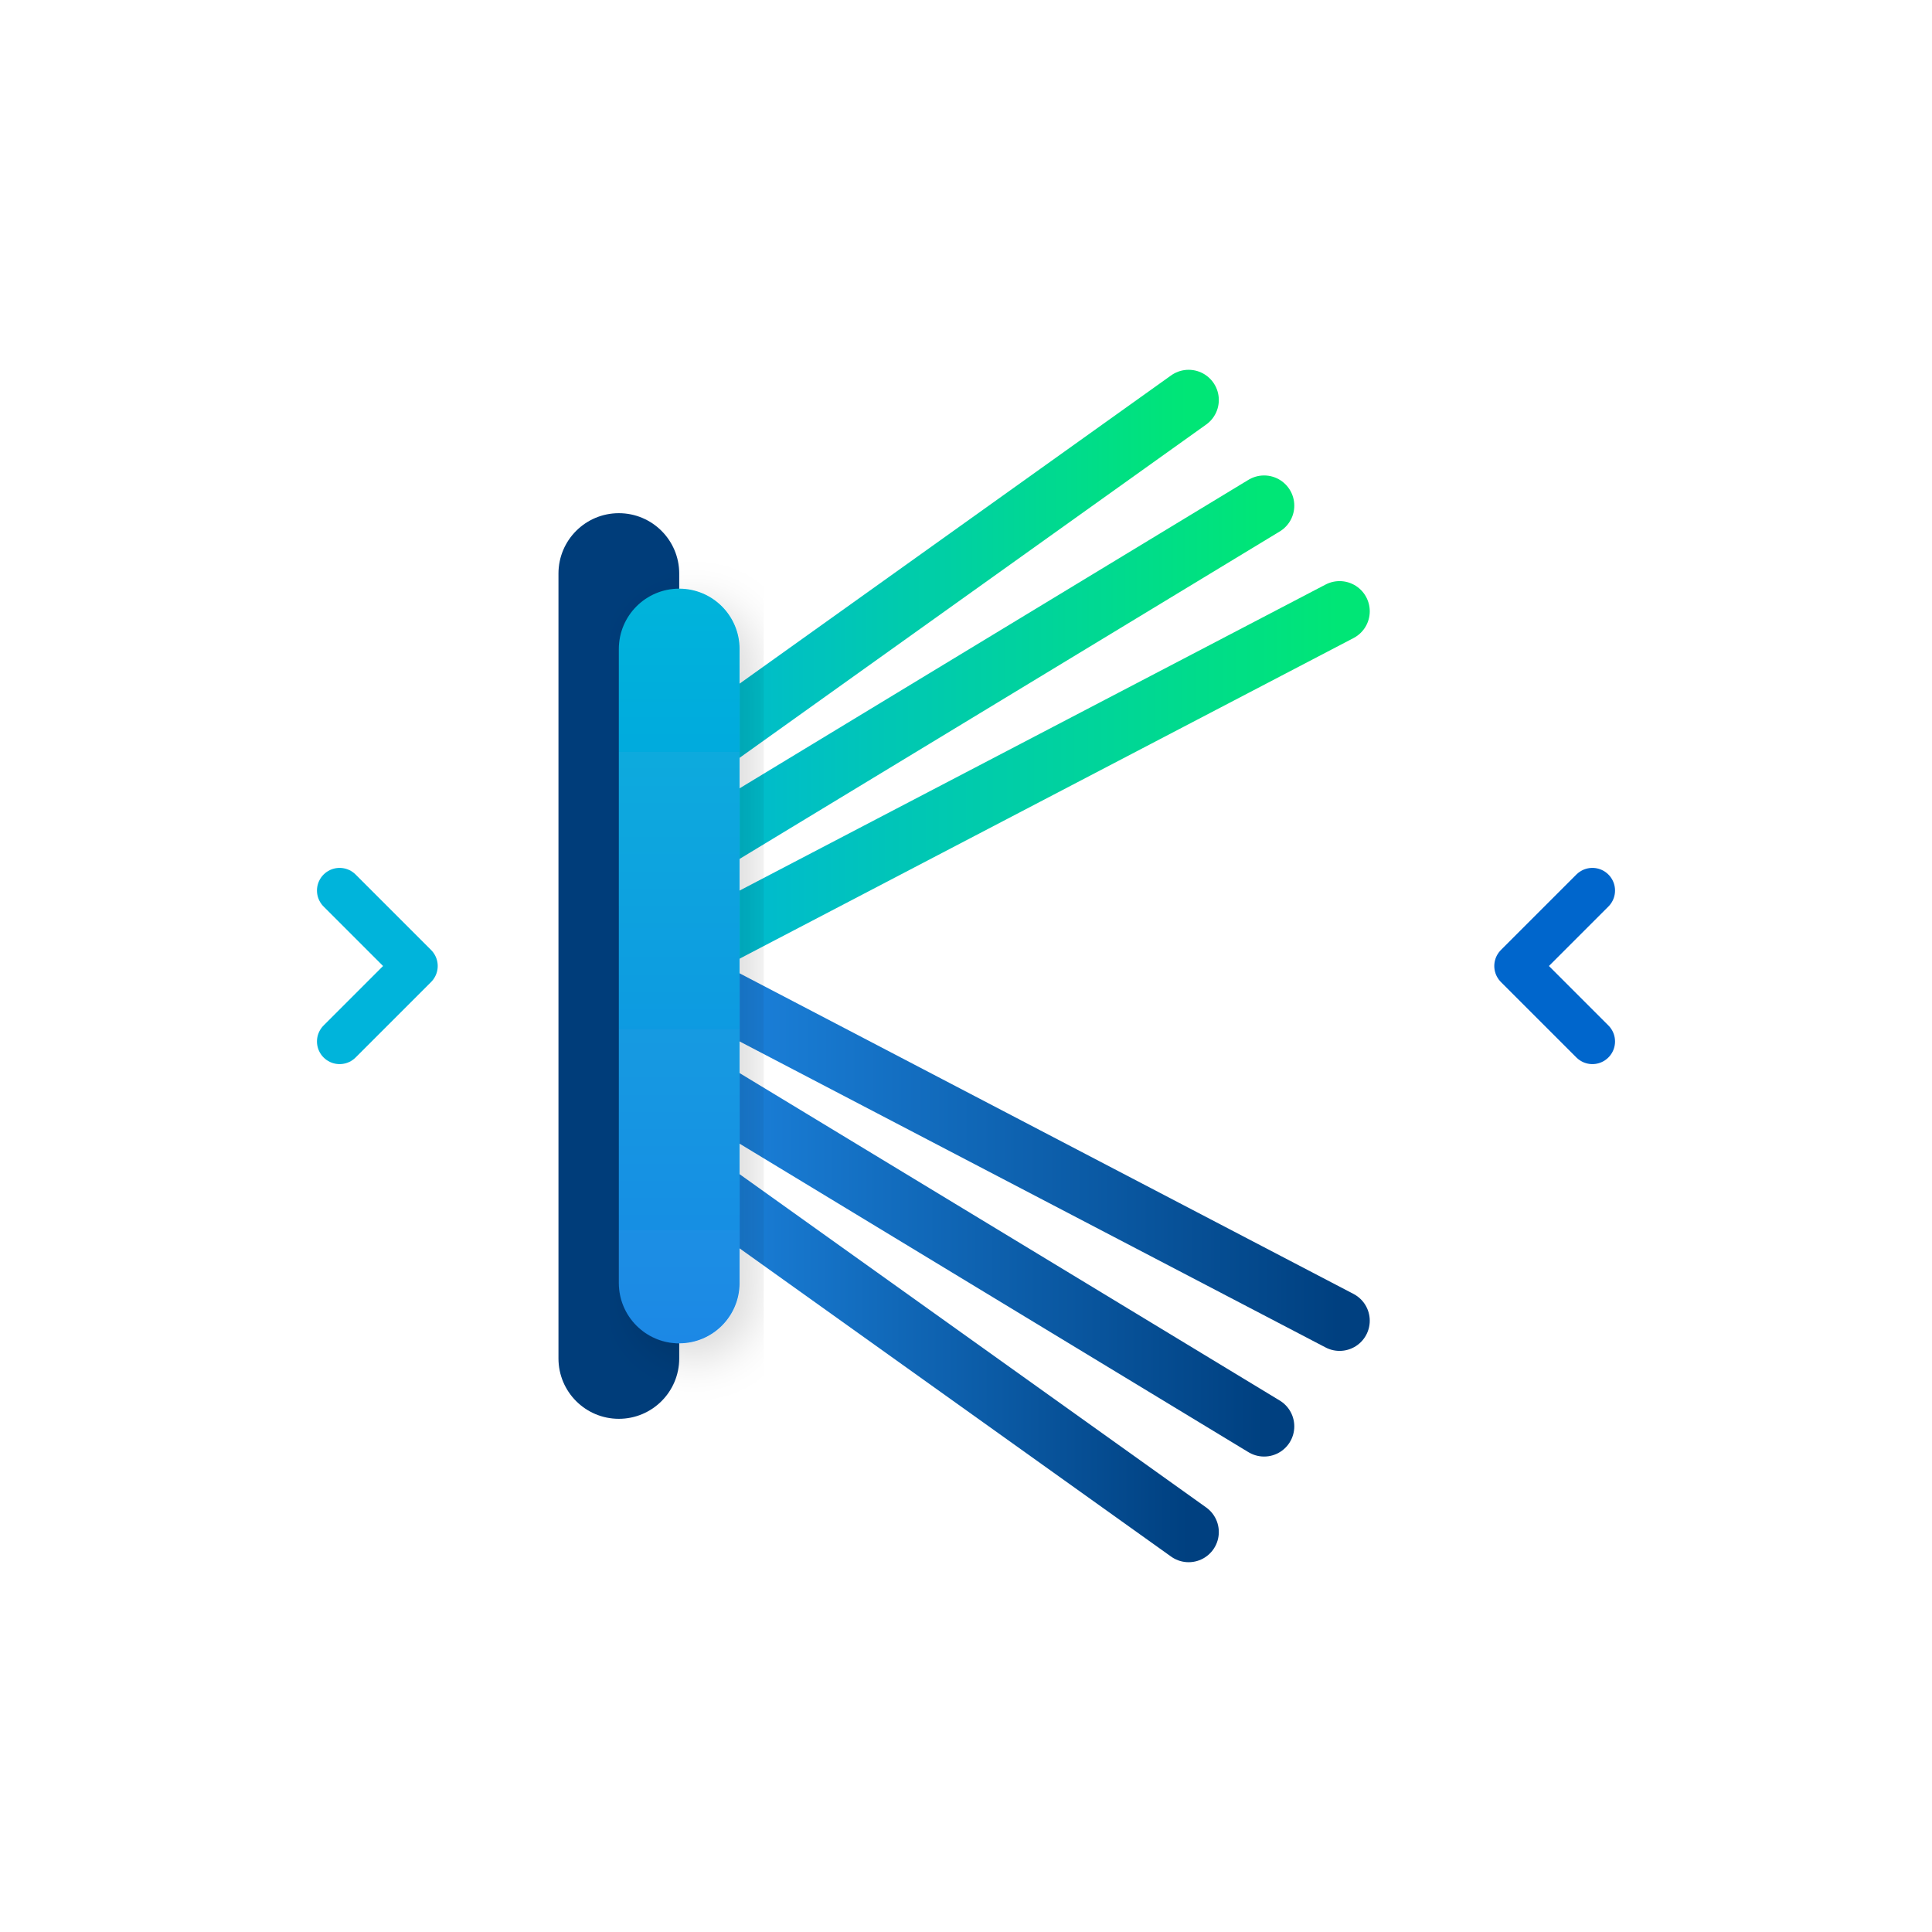
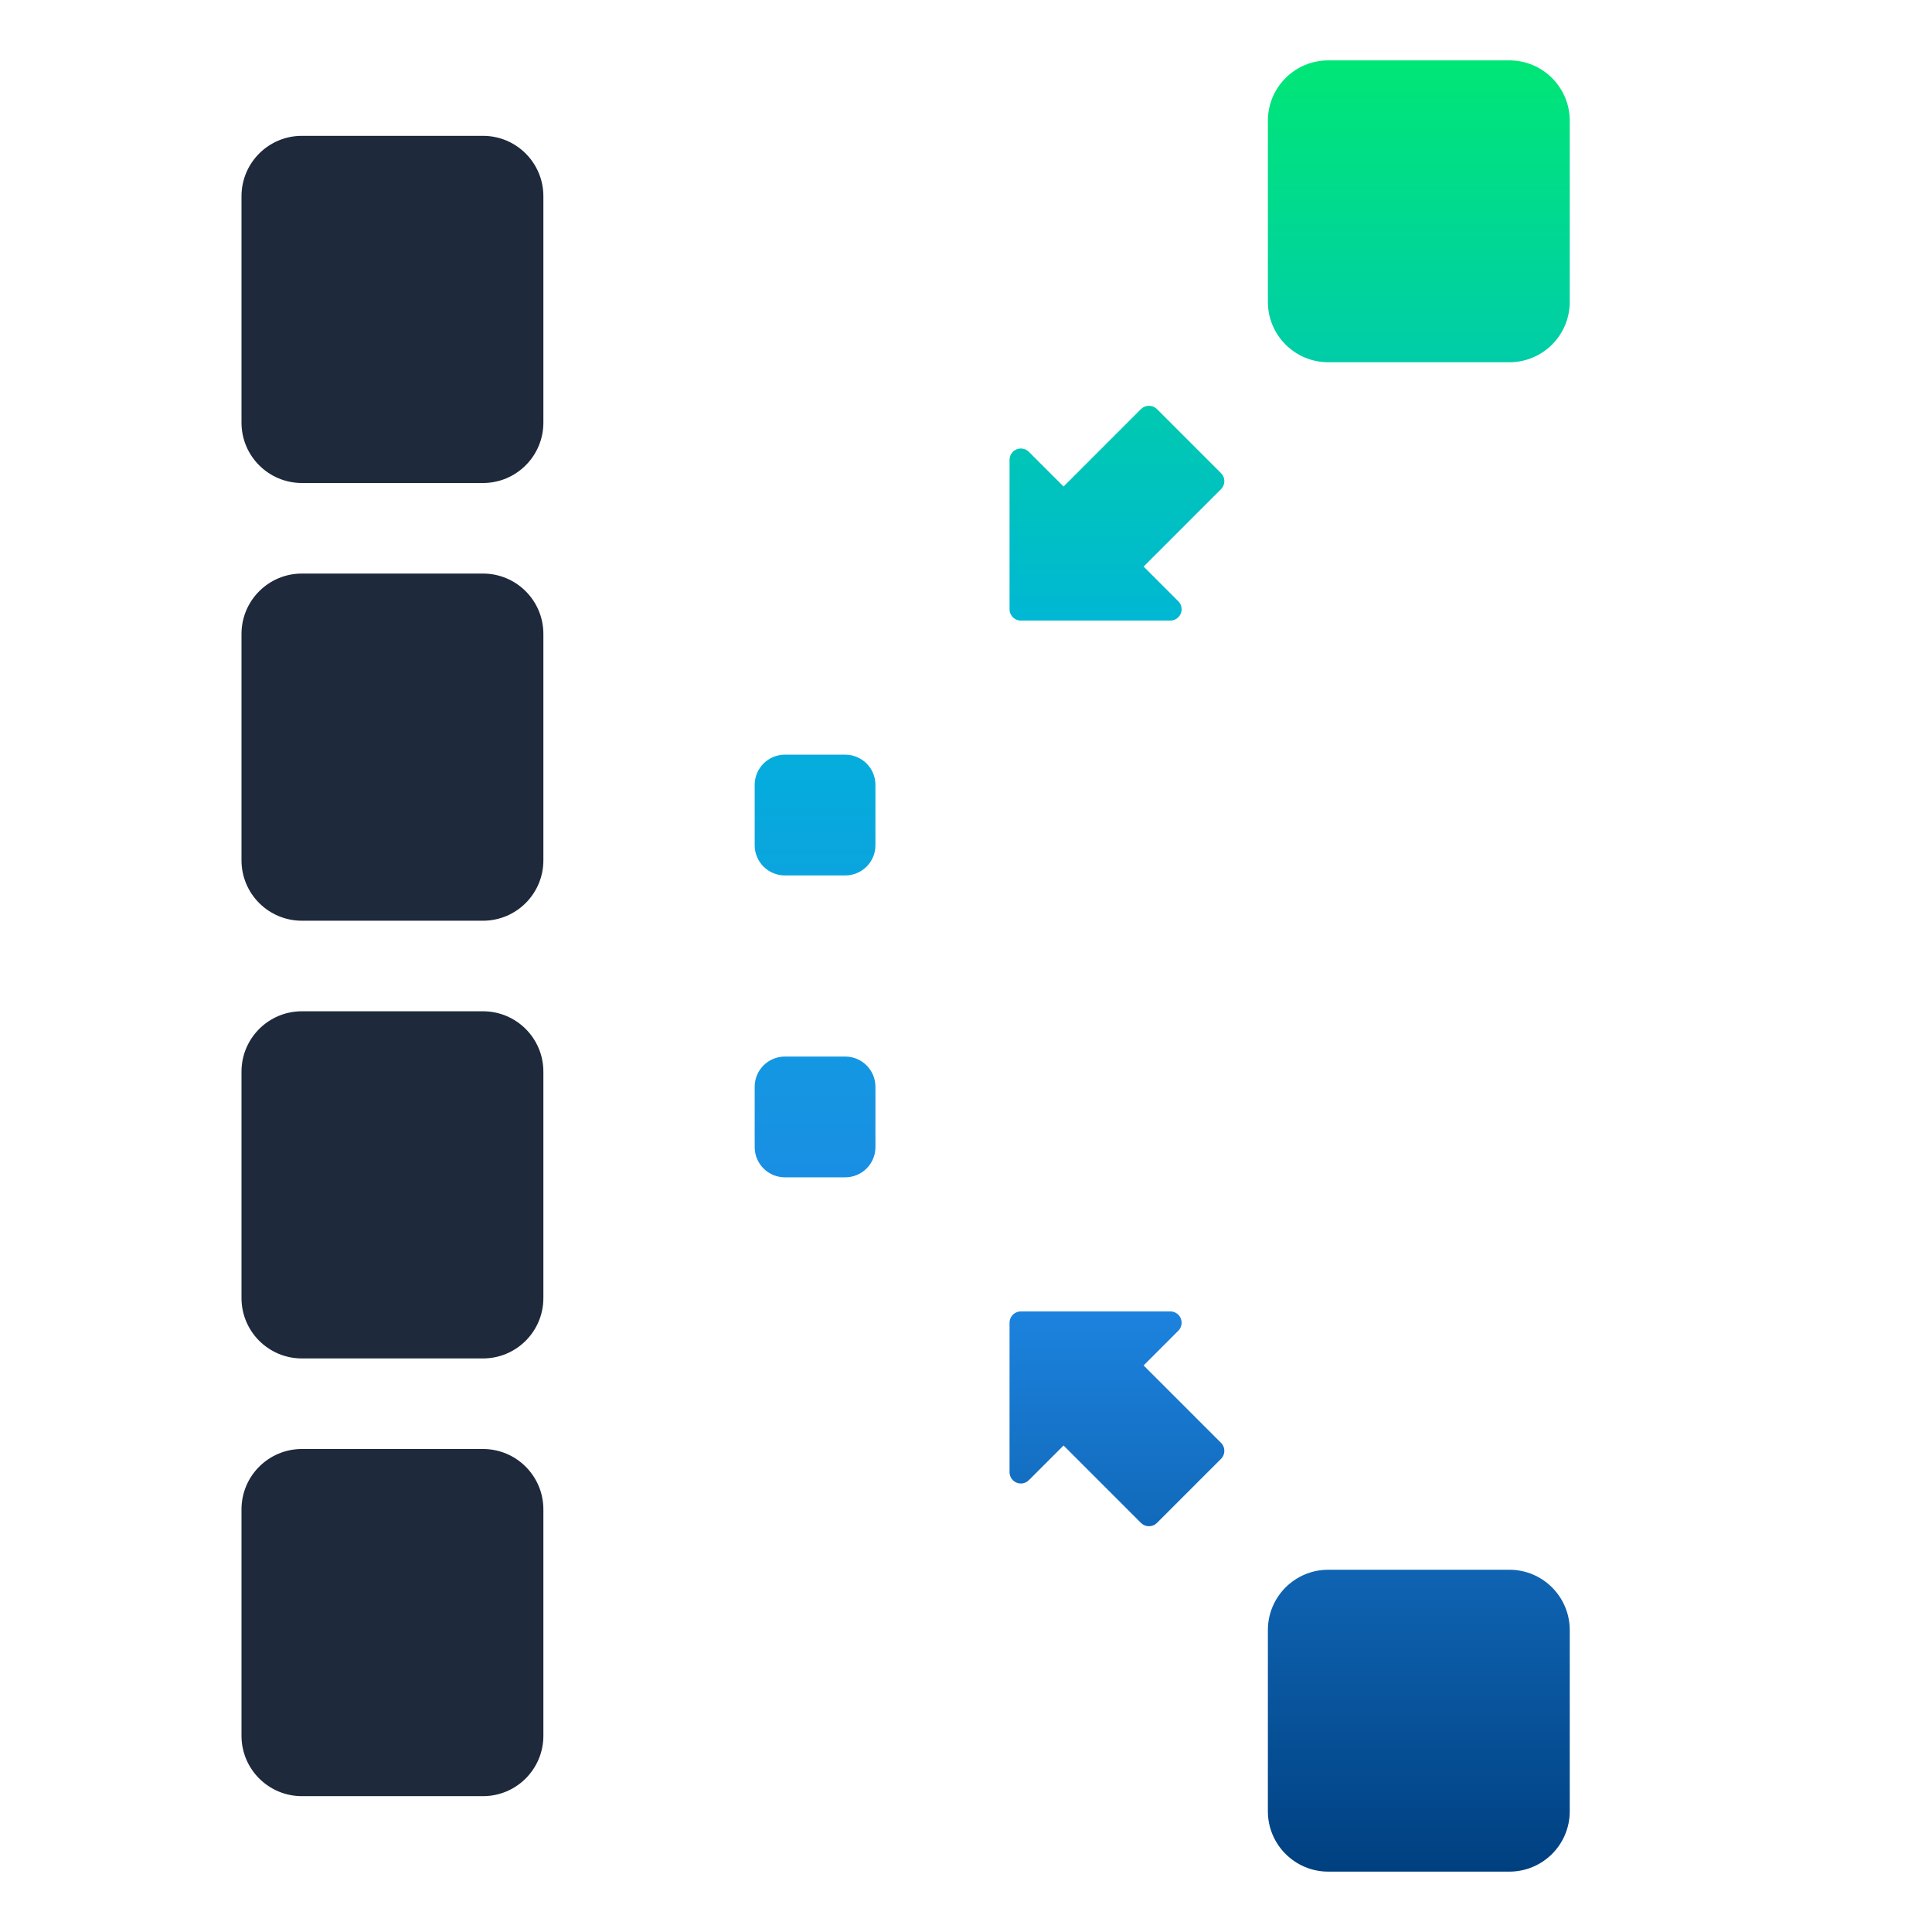
<svg xmlns="http://www.w3.org/2000/svg" viewBox="0 0 512 512" width="100%" height="100%">
  <defs>
-     <linearGradient id="pillarGrad" x1="0%" y1="0%" x2="0%" y2="100%">
-       <stop offset="0%" stop-color="#00B4DB" />
-       <stop offset="100%" stop-color="#1E88E5" />
+     <linearGradient id="flow-gradient" x1="0" y1="16" x2="0" y2="496" gradientUnits="userSpaceOnUse">
+       <stop offset="0%" stop-color="#00E676" />
+       <stop offset="33.33%" stop-color="#00B4DB" />
+       <stop offset="66.66%" stop-color="#1E88E5" />
+       <stop offset="100%" stop-color="#004080" />
    </linearGradient>
-     <linearGradient id="topArmGrad" x1="100%" y1="0%" x2="0%" y2="0%">
-       <stop offset="0%" stop-color="#00E676" />
-       <stop offset="100%" stop-color="#00B4DB" />
-     </linearGradient>
-     <linearGradient id="botArmGrad" x1="100%" y1="0%" x2="0%" y2="0%">
-       <stop offset="0%" stop-color="#004080" />
-       <stop offset="100%" stop-color="#1E88E5" />
-     </linearGradient>
-     <filter id="shadow" x="-20%" y="-20%" width="140%" height="140%">
-       <feDropShadow dx="4" dy="4" stdDeviation="6" flood-color="#000000" flood-opacity="0.15" />
-     </filter>
+     <style>
+             .core {
+             fill: #1E293B;
+             }
+         </style>
  </defs>
-   <g id="kflate-icon" transform="translate(0, 66)">
-     <rect x="148" y="70" width="32" height="240" rx="16" fill="#003D7A" />
-     <g stroke-width="16" stroke-linecap="round">
-       <g stroke="url(#topArmGrad)">
-         <line x1="315" y1="40" x2="175" y2="140" />
-         <line x1="335" y1="68" x2="175" y2="165" />
-         <line x1="355" y1="96" x2="175" y2="190" />
+   <g id="kflate-logo">
+     <g id="compressed-core-stem">
+       <rect id="stem-block-1" x="64" y="36" width="80" height="92" rx="16" class="core" />
+       <rect id="stem-block-2" x="64" y="152" width="80" height="92" rx="16" class="core" />
+       <rect id="stem-block-3" x="64" y="268" width="80" height="92" rx="16" class="core" />
+       <rect id="stem-block-4" x="64" y="384" width="80" height="92" rx="16" class="core" />
+     </g>
+     <g id="uncompressed-input-flow" fill="url(#flow-gradient)">
+       <g id="flow-upper">
+         <rect id="upper-outer" x="336" y="16" width="80" height="80" rx="16" fill="url(#flow-gradient)" />
+         <path id="upper-arrow" d="M 321.46 127.51 L 298.83 150.14 L 310.14 161.46 L 270.54 161.46 L 270.54 121.86 L 281.86 133.17 L 304.49 110.54 Z" stroke="url(#flow-gradient)" stroke-width="6" stroke-linejoin="round" />
+         <rect id="upper-inner" x="200" y="200" width="32" height="32" rx="8" fill="url(#flow-gradient)" />
      </g>
-       <g stroke="url(#botArmGrad)">
-         <line x1="355" y1="284" x2="175" y2="190" />
-         <line x1="335" y1="312" x2="175" y2="215" />
-         <line x1="315" y1="340" x2="175" y2="240" />
+       <g id="flow-lower">
+         <rect id="lower-outer" x="336" y="416" width="80" height="80" rx="16" fill="url(#flow-gradient)" />
+         <path id="lower-arrow" d="M 304.49 401.46 L 281.86 378.83 L 270.54 390.14 L 270.54 350.54 L 310.14 350.54 L 298.83 361.86 L 321.46 384.49 Z" stroke="url(#flow-gradient)" stroke-width="6" stroke-linejoin="round" />
+         <rect id="lower-inner" x="200" y="280" width="32" height="32" rx="8" fill="url(#flow-gradient)" />
      </g>
    </g>
-     <rect x="164" y="90" width="32" height="200" rx="16" fill="url(#pillarGrad)" filter="url(#shadow)" />
-     <path d="M 90 170 L 110 190 L 90 210" stroke="#00B4DB" stroke-width="12" stroke-linecap="round" stroke-linejoin="round" fill="none" />
-     <path d="M 422 170 L 402 190 L 422 210" stroke="#0066CC" stroke-width="12" stroke-linecap="round" stroke-linejoin="round" fill="none" />
  </g>
</svg>
